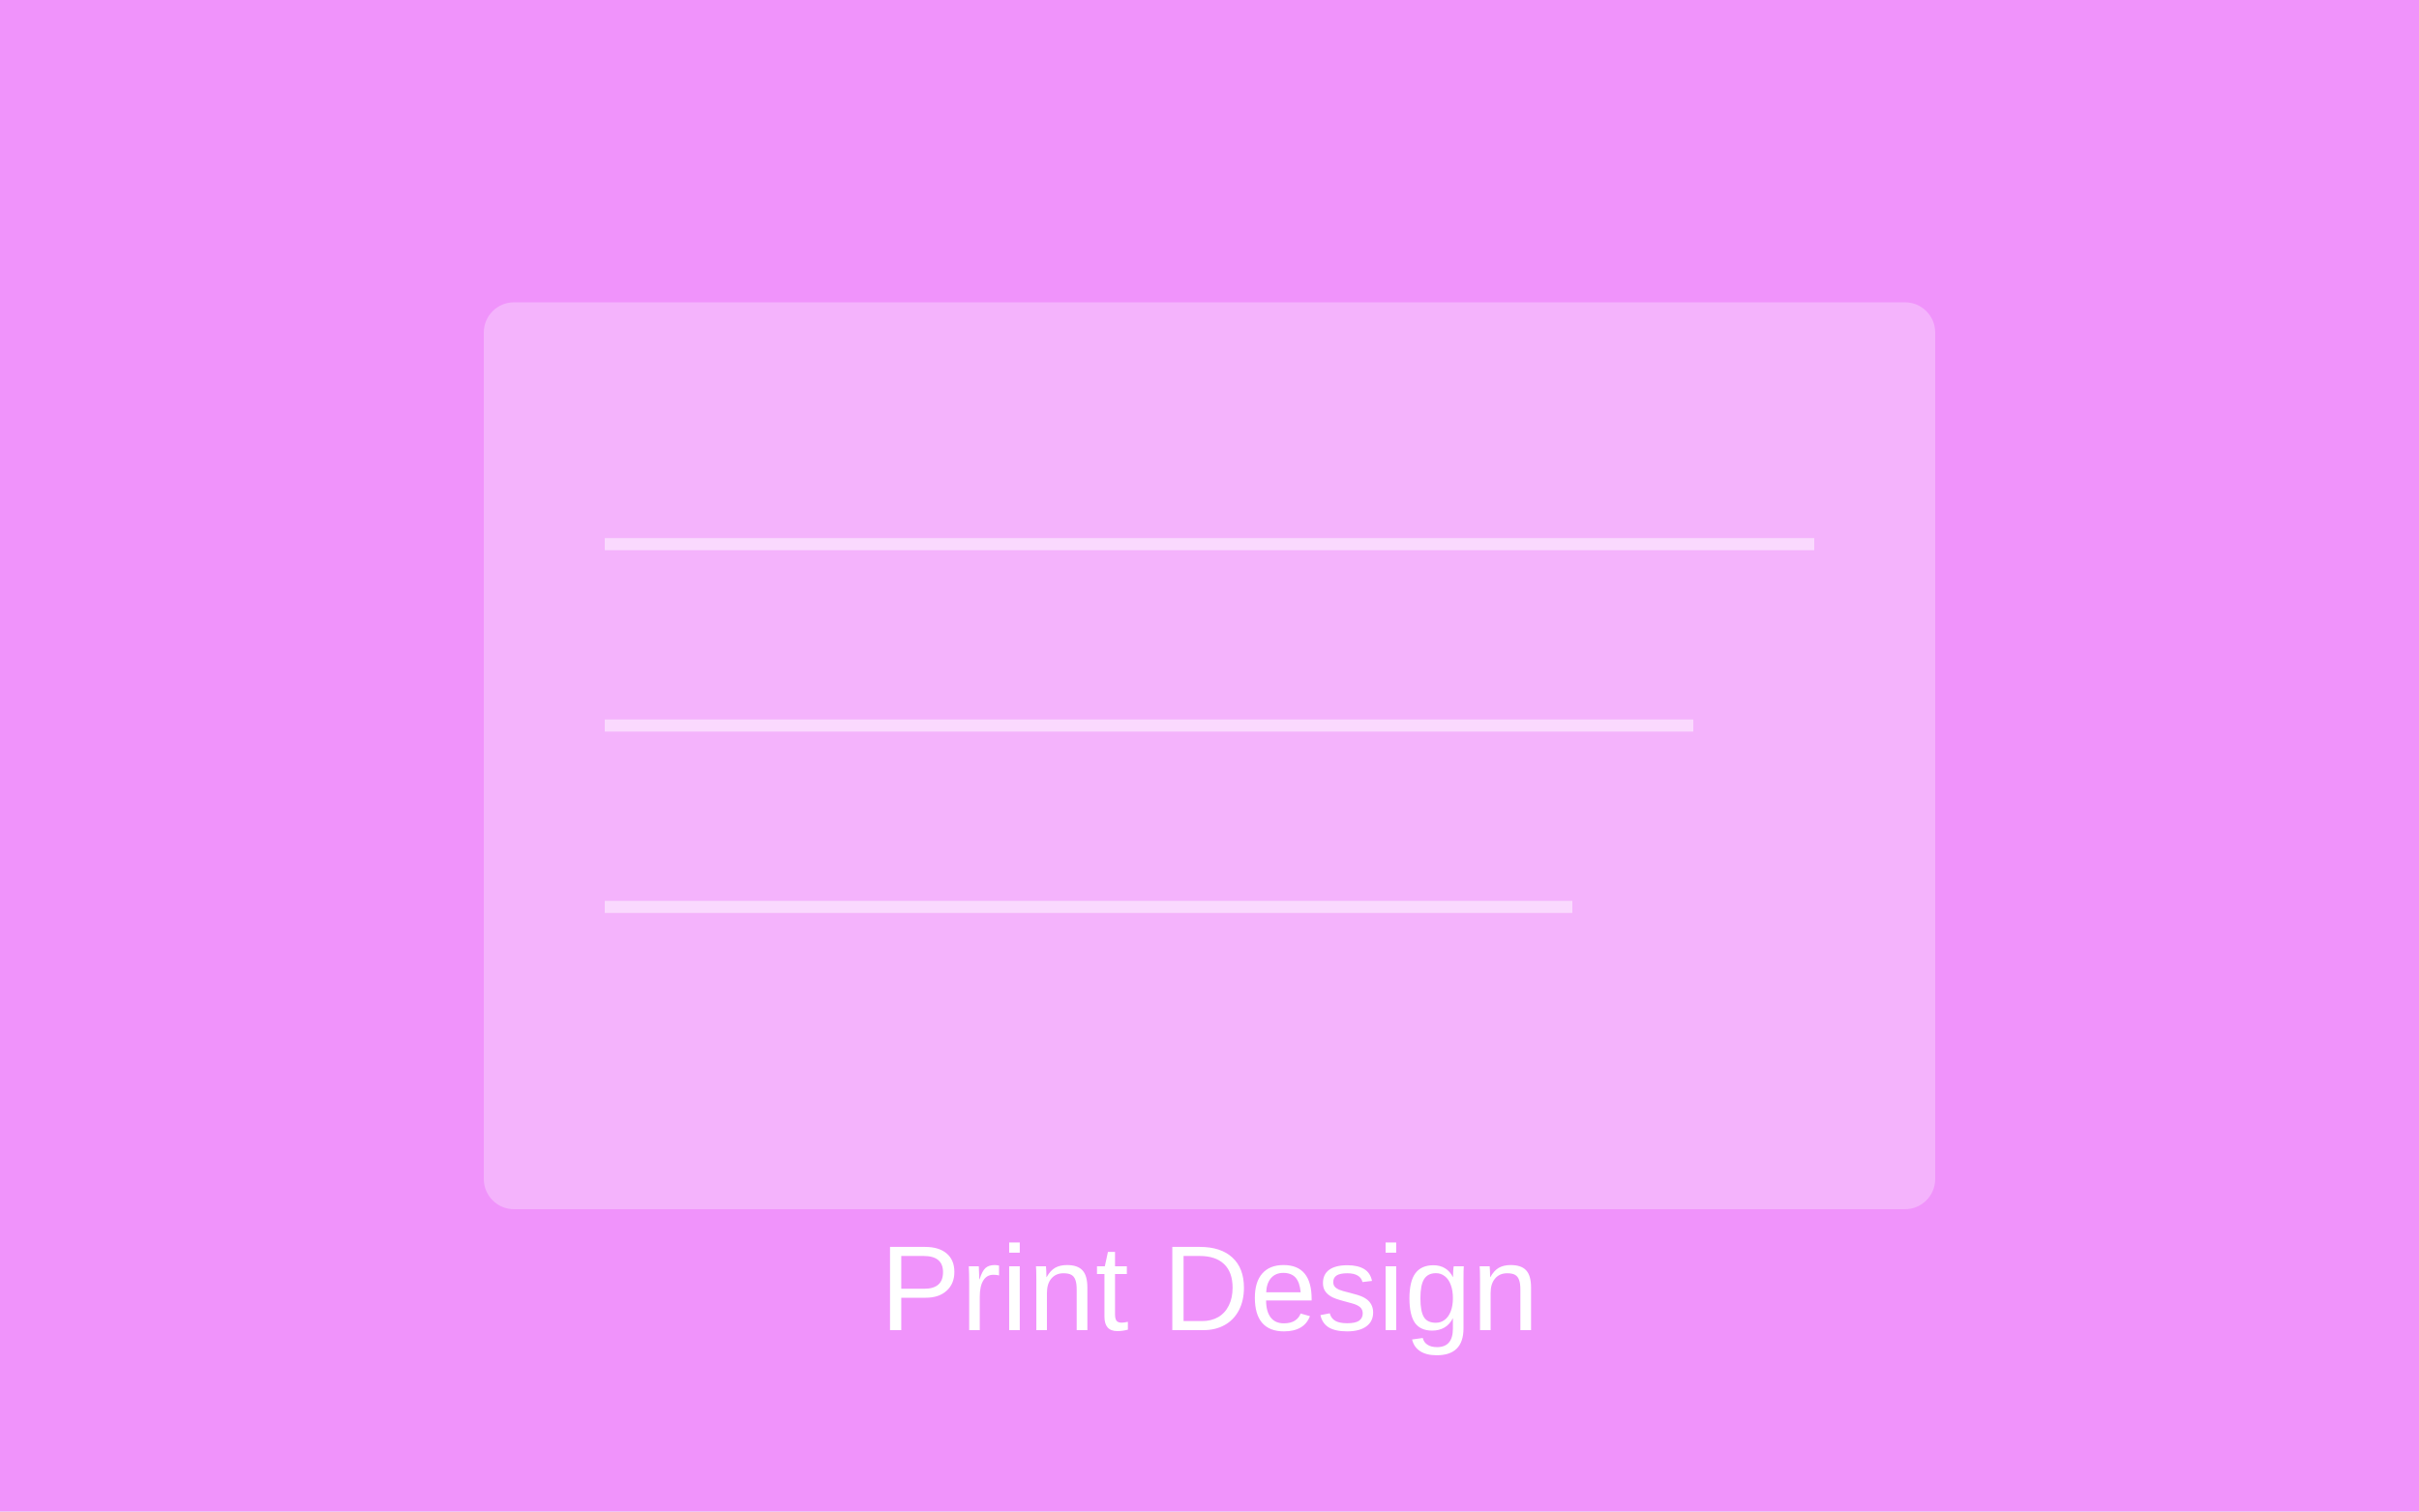
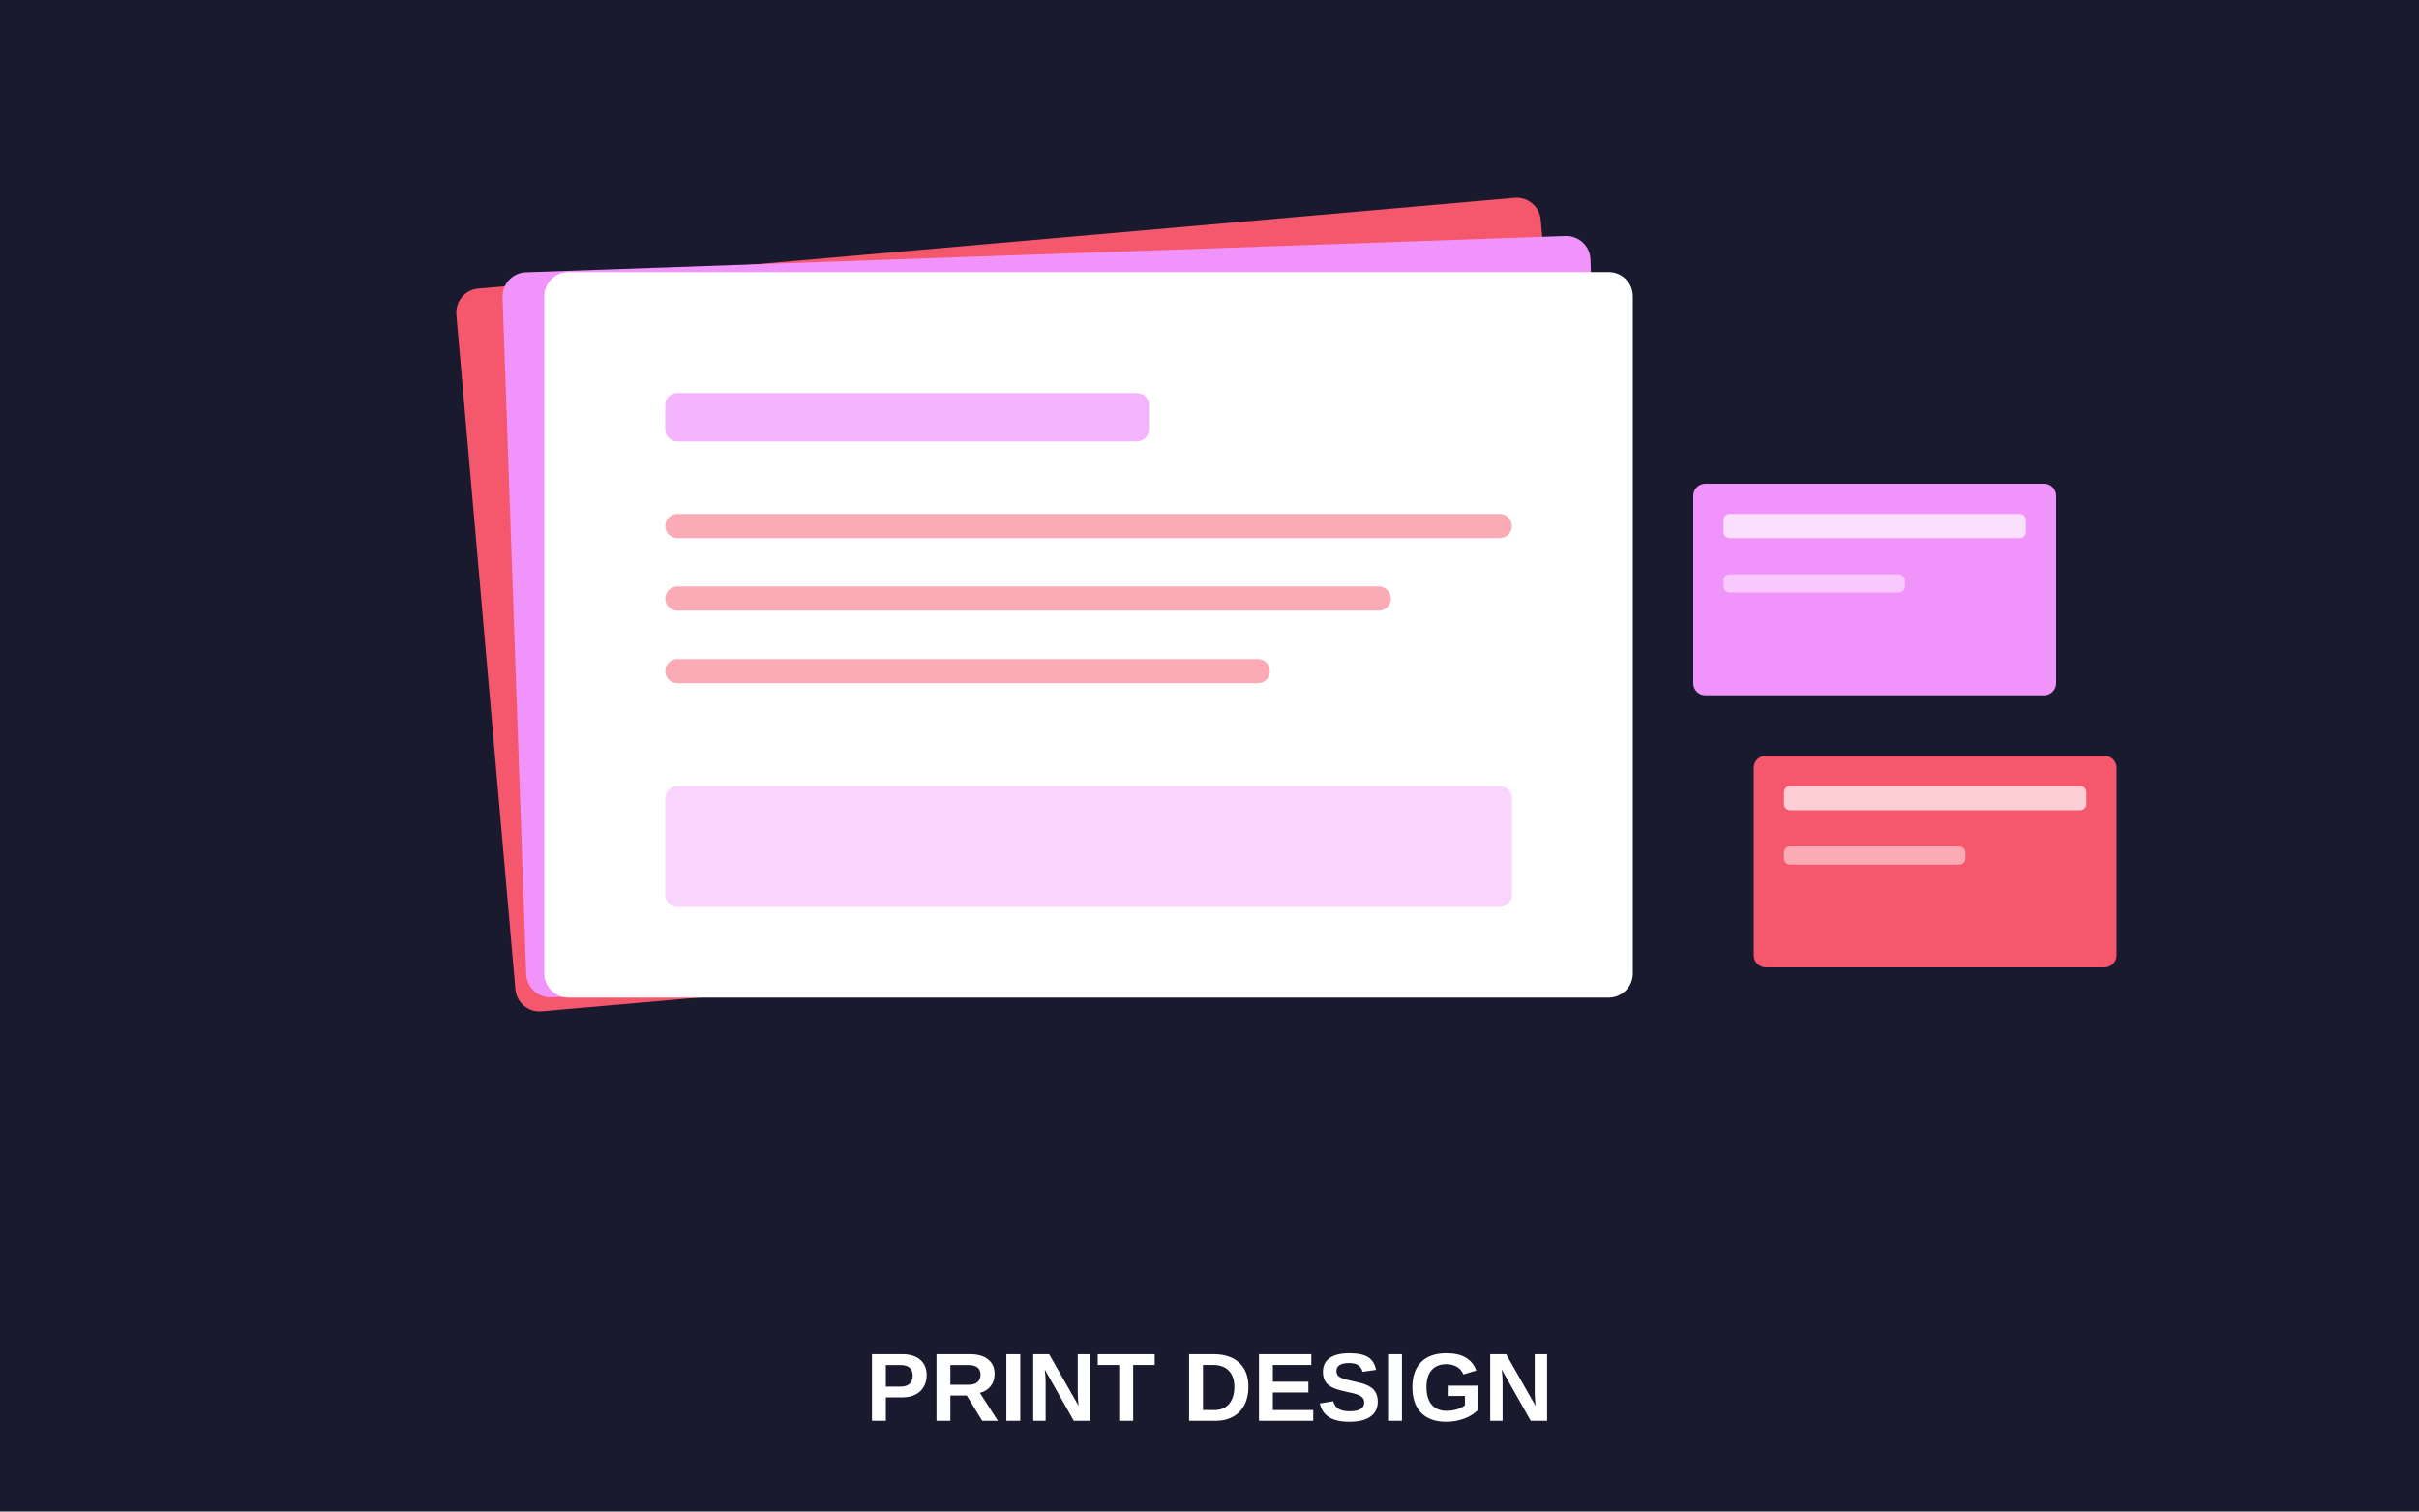
- <svg xmlns="http://www.w3.org/2000/svg" width="400" height="250">
+ <svg xmlns="http://www.w3.org/2000/svg" width="400" height="250" viewBox="0 0 400 250">
  <defs>
-     <linearGradient id="g2" x1="0" y1="0" x2="400" y2="250">
-       <stop offset="0" stop-color="#f093fb" />
-       <stop offset="1" stop-color="#f5576c" />
+     <linearGradient id="printGrad" x1="0%" y1="0%" x2="100%" y2="100%">
+       <stop offset="0%" style="stop-color:#f093fb;stop-opacity:1" />
+       <stop offset="100%" style="stop-color:#f5576c;stop-opacity:1" />
    </linearGradient>
  </defs>
-   <rect width="400" height="250" fill="url(#g2)" />
-   <rect x="80" y="50" width="240" height="150" rx="5" fill="white" opacity="0.3" />
-   <line x1="100" y1="90" x2="300" y2="90" stroke="white" stroke-width="2" opacity="0.5" />
-   <line x1="100" y1="120" x2="280" y2="120" stroke="white" stroke-width="2" opacity="0.5" />
-   <line x1="100" y1="150" x2="260" y2="150" stroke="white" stroke-width="2" opacity="0.5" />
-   <text x="200" y="220" fill="white" font-family="Arial" font-size="20" text-anchor="middle">Print Design</text>
+   <rect width="400" height="250" fill="#1a1a2e" />
+   <rect x="80" y="40" width="180" height="120" rx="4" fill="#f5576c" transform="rotate(-5 170 100)" />
+   <rect x="85" y="42" width="180" height="120" rx="4" fill="#f093fb" transform="rotate(-2 175 102)" />
+   <rect x="90" y="45" width="180" height="120" rx="4" fill="white" />
+   <rect x="110" y="65" width="80" height="8" rx="2" fill="#f093fb" opacity="0.7" />
+   <rect x="110" y="85" width="140" height="4" rx="2" fill="#f5576c" opacity="0.5" />
+   <rect x="110" y="97" width="120" height="4" rx="2" fill="#f5576c" opacity="0.5" />
+   <rect x="110" y="109" width="100" height="4" rx="2" fill="#f5576c" opacity="0.5" />
+   <rect x="110" y="130" width="140" height="20" rx="2" fill="#f093fb" opacity="0.4" />
+   <rect x="280" y="80" width="60" height="35" rx="2" fill="#f093fb" />
+   <rect x="285" y="85" width="50" height="4" rx="1" fill="white" opacity="0.7" />
+   <rect x="285" y="95" width="30" height="3" rx="1" fill="white" opacity="0.5" />
+   <rect x="290" y="125" width="60" height="35" rx="2" fill="#f5576c" />
+   <rect x="295" y="130" width="50" height="4" rx="1" fill="white" opacity="0.7" />
+   <rect x="295" y="140" width="30" height="3" rx="1" fill="white" opacity="0.5" />
+   <text x="200" y="235" font-family="Arial" font-size="16" fill="white" text-anchor="middle" font-weight="bold">PRINT DESIGN</text>
</svg>
